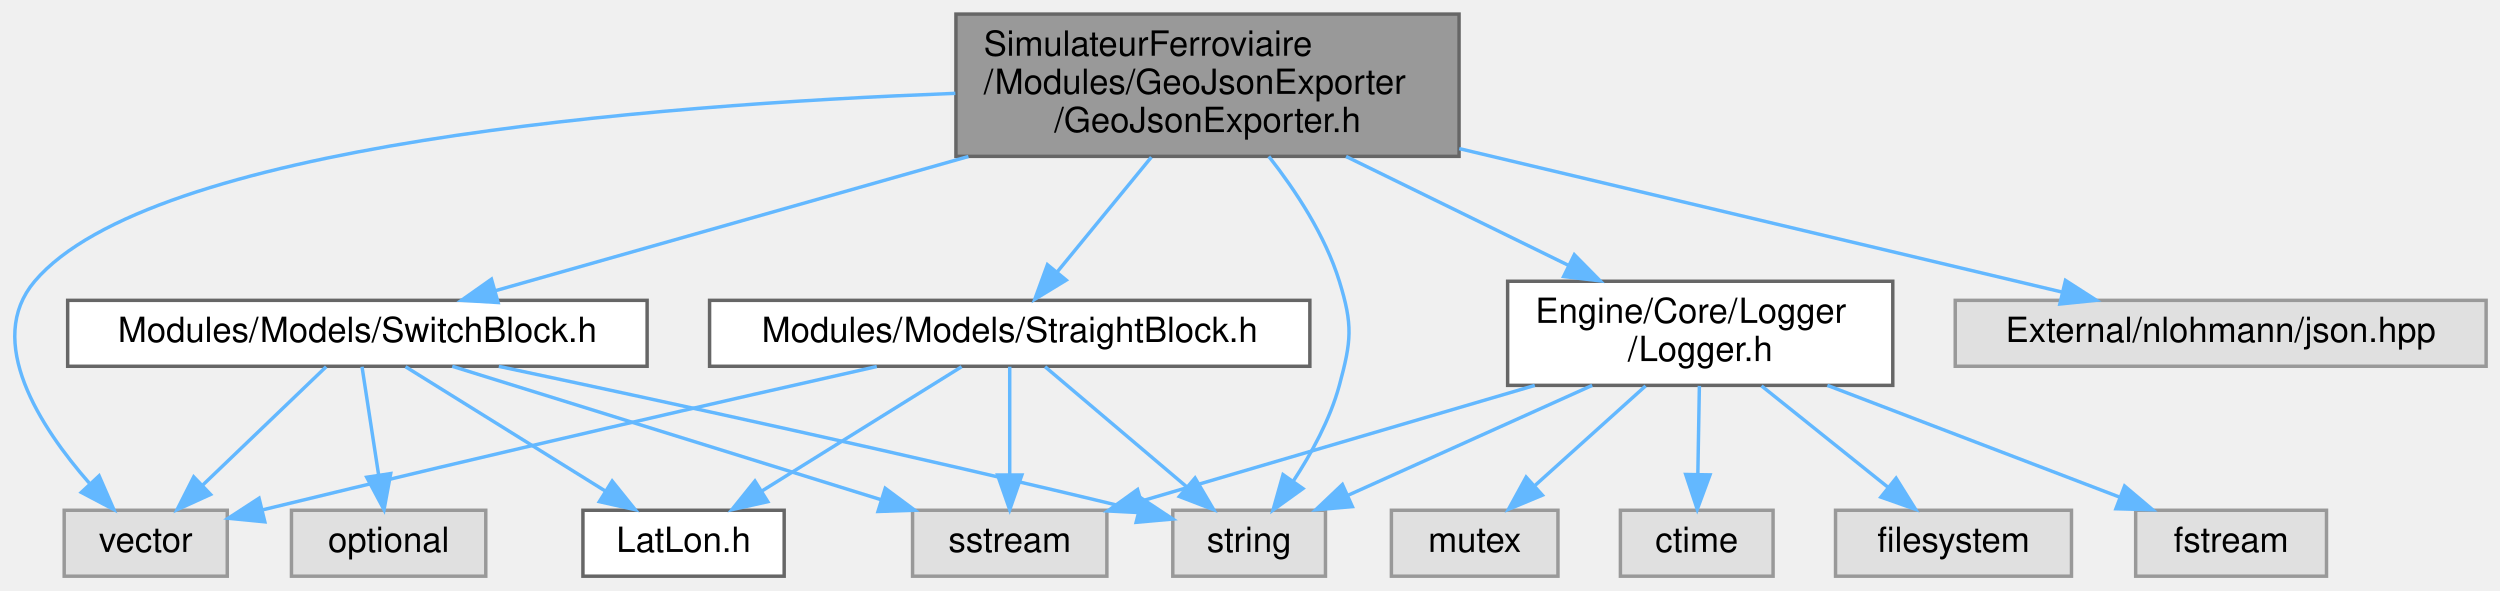
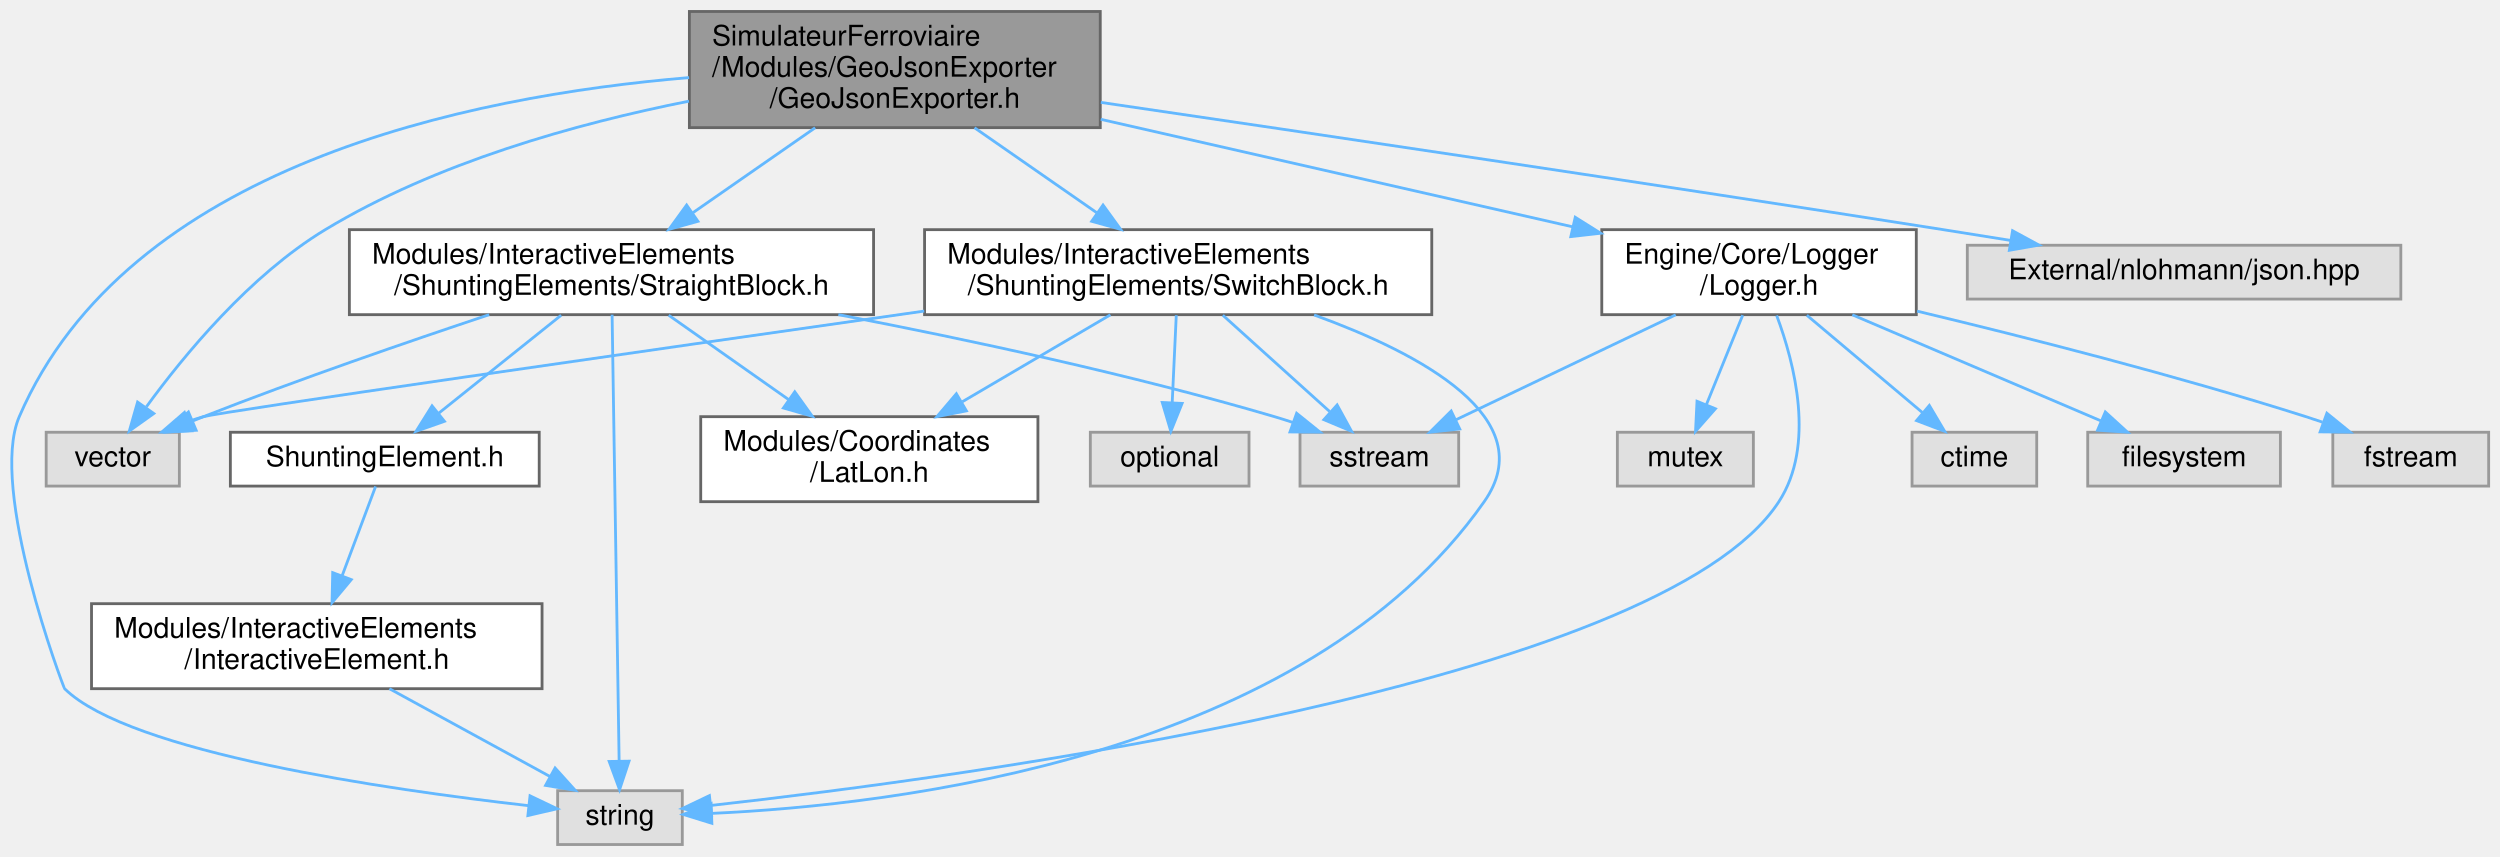
- <svg xmlns="http://www.w3.org/2000/svg" xmlns:xlink="http://www.w3.org/1999/xlink" width="720pt" height="170pt" viewBox="0.00 0.00 720.50 170.00">
-   <g id="graph0" class="graph" transform="scale(1 1) rotate(0) translate(4 166)">
+ <svg xmlns="http://www.w3.org/2000/svg" xmlns:xlink="http://www.w3.org/1999/xlink" width="882pt" height="302pt" viewBox="0.00 0.00 882.30 302.00">
+   <g id="graph0" class="graph" transform="scale(1 1) rotate(0) translate(4 298)">
    <g id="Node000001" class="node">
      <g id="a_Node000001">
        <a xlink:title="Exporteur de topologie ferroviaire au format GeoJSON.">
-           <polygon fill="#999999" stroke="#666666" points="416.5,-162 271.5,-162 271.5,-121 416.5,-121 416.5,-162" />
-           <text text-anchor="start" x="279.5" y="-150" font-family="Helvetica,sans-Serif" font-size="10.00">SimulateurFerroviaire</text>
-           <text text-anchor="start" x="279.5" y="-139" font-family="Helvetica,sans-Serif" font-size="10.00">/Modules/GeoJsonExporter</text>
-           <text text-anchor="middle" x="344" y="-128" font-family="Helvetica,sans-Serif" font-size="10.00">/GeoJsonExporter.h</text>
+           <polygon fill="#999999" stroke="#666666" points="384.3,-294 239.3,-294 239.3,-253 384.3,-253 384.3,-294" />
+           <text text-anchor="start" x="247.3" y="-282" font-family="Helvetica,sans-Serif" font-size="10.00">SimulateurFerroviaire</text>
+           <text text-anchor="start" x="247.3" y="-271" font-family="Helvetica,sans-Serif" font-size="10.00">/Modules/GeoJsonExporter</text>
+           <text text-anchor="middle" x="311.8" y="-260" font-family="Helvetica,sans-Serif" font-size="10.00">/GeoJsonExporter.h</text>
        </a>
      </g>
    </g>
    <g id="Node000002" class="node">
      <g id="a_Node000002">
        <a xlink:title=" ">
-           <polygon fill="#e0e0e0" stroke="#999999" points="378,-19 334,-19 334,0 378,0 378,-19" />
-           <text text-anchor="middle" x="356" y="-7" font-family="Helvetica,sans-Serif" font-size="10.00">string</text>
+           <polygon fill="#e0e0e0" stroke="#999999" points="236.8,-19 192.8,-19 192.8,0 236.8,0 236.8,-19" />
+           <text text-anchor="middle" x="214.8" y="-7" font-family="Helvetica,sans-Serif" font-size="10.00">string</text>
        </a>
      </g>
    </g>
    <g id="edge1_Node000001_Node000002" class="edge">
      <g id="a_edge1_Node000001_Node000002">
        <a xlink:title=" ">
-           <path fill="none" stroke="#63b8ff" d="M361.67,-120.98C369.53,-110.98 377.92,-98.16 382,-85 385.94,-72.26 385.48,-67.87 382,-55 379.34,-45.19 373.93,-35.33 368.72,-27.39" />
-           <polygon fill="#63b8ff" stroke="#63b8ff" points="371.5,-25.25 362.89,-19.07 365.77,-29.27 371.5,-25.25" />
+           <path fill="none" stroke="#63b8ff" d="M239.2,-270.67C160.46,-264.09 40.89,-239.25 2.8,-151 -8.17,-125.57 18.44,-55.36 18.8,-55 41.66,-32.47 132.91,-19.34 182.43,-13.73" />
+           <polygon fill="#63b8ff" stroke="#63b8ff" points="183.06,-17.19 192.62,-12.62 182.3,-10.23 183.06,-17.19" />
        </a>
      </g>
    </g>
    <g id="Node000003" class="node">
      <g id="a_Node000003">
        <a xlink:title=" ">
-           <polygon fill="#e0e0e0" stroke="#999999" points="61.5,-19 14.5,-19 14.5,0 61.5,0 61.5,-19" />
-           <text text-anchor="middle" x="38" y="-7" font-family="Helvetica,sans-Serif" font-size="10.00">vector</text>
+           <polygon fill="#e0e0e0" stroke="#999999" points="59.3,-145.5 12.3,-145.5 12.3,-126.5 59.3,-126.5 59.3,-145.5" />
+           <text text-anchor="middle" x="35.8" y="-133.5" font-family="Helvetica,sans-Serif" font-size="10.00">vector</text>
        </a>
      </g>
    </g>
    <g id="edge2_Node000001_Node000003" class="edge">
      <g id="a_edge2_Node000001_Node000003">
        <a xlink:title=" ">
-           <path fill="none" stroke="#63b8ff" d="M271.33,-139.16C182.36,-135.8 39.34,-124.27 6,-85 -8.59,-67.82 7.58,-42.99 21.75,-26.8" />
-           <polygon fill="#63b8ff" stroke="#63b8ff" points="24.56,-28.92 28.8,-19.21 19.43,-24.15 24.56,-28.92" />
+           <path fill="none" stroke="#63b8ff" d="M239.15,-262.35C199.14,-254.4 149.84,-240.59 110.8,-217 84.16,-200.9 60.95,-172.73 47.66,-154.48" />
+           <polygon fill="#63b8ff" stroke="#63b8ff" points="50.28,-152.11 41.65,-145.96 44.56,-156.15 50.28,-152.11" />
        </a>
      </g>
    </g>
    <g id="Node000004" class="node">
      <g id="a_Node000004">
        <a xlink:href="StraightBlock_8h.html" target="_top" xlink:title="Modèle de domaine d'un bloc de voie droite (Straight).">
-           <polygon fill="white" stroke="#666666" points="373.5,-79.5 200.5,-79.5 200.5,-60.5 373.5,-60.5 373.5,-79.5" />
-           <text text-anchor="middle" x="287" y="-67.5" font-family="Helvetica,sans-Serif" font-size="10.00">Modules/Models/StraightBlock.h</text>
+           <polygon fill="white" stroke="#666666" points="304.3,-217 119.3,-217 119.3,-187 304.3,-187 304.3,-217" />
+           <text text-anchor="start" x="127.3" y="-205" font-family="Helvetica,sans-Serif" font-size="10.00">Modules/InteractiveElements</text>
+           <text text-anchor="middle" x="211.8" y="-194" font-family="Helvetica,sans-Serif" font-size="10.00">/ShuntingElements/StraightBlock.h</text>
        </a>
      </g>
    </g>
    <g id="edge3_Node000001_Node000004" class="edge">
      <g id="a_edge3_Node000001_Node000004">
        <a xlink:title=" ">
-           <path fill="none" stroke="#63b8ff" d="M327.82,-120.77C319.26,-110.34 308.88,-97.68 300.72,-87.73" />
-           <polygon fill="#63b8ff" stroke="#63b8ff" points="303.28,-85.33 294.23,-79.82 297.87,-89.77 303.28,-85.33" />
+           <path fill="none" stroke="#63b8ff" d="M283.68,-252.96C270.22,-243.6 254.13,-232.42 240.58,-223.01" />
+           <polygon fill="#63b8ff" stroke="#63b8ff" points="242.31,-219.95 232.11,-217.11 238.32,-225.69 242.31,-219.95" />
+         </a>
+       </g>
+     </g>
+     <g id="Node000009" class="node">
+       <g id="a_Node000009">
+         <a xlink:href="SwitchBlock_8h.html" target="_top" xlink:title="Modèle de domaine d'un aiguillage ferroviaire à 3 branches (Switch).">
+           <polygon fill="white" stroke="#666666" points="501.3,-217 322.3,-217 322.3,-187 501.3,-187 501.3,-217" />
+           <text text-anchor="start" x="330.3" y="-205" font-family="Helvetica,sans-Serif" font-size="10.00">Modules/InteractiveElements</text>
+           <text text-anchor="middle" x="411.8" y="-194" font-family="Helvetica,sans-Serif" font-size="10.00">/ShuntingElements/SwitchBlock.h</text>
+         </a>
+       </g>
+     </g>
+     <g id="edge11_Node000001_Node000009" class="edge">
+       <g id="a_edge11_Node000001_Node000009">
+         <a xlink:title=" ">
+           <path fill="none" stroke="#63b8ff" d="M339.92,-252.96C353.38,-243.6 369.47,-232.42 383.02,-223.01" />
+           <polygon fill="#63b8ff" stroke="#63b8ff" points="385.28,-225.69 391.49,-217.11 381.28,-219.95 385.28,-225.69" />
+         </a>
+       </g>
+     </g>
+     <g id="Node000011" class="node">
+       <g id="a_Node000011">
+         <a xlink:href="Logger_8h.html" target="_top" xlink:title="Système de journalisation à 5 niveaux de trace, un fichier par moteur.">
+           <polygon fill="white" stroke="#666666" points="672.3,-217 561.3,-217 561.3,-187 672.3,-187 672.3,-217" />
+           <text text-anchor="start" x="569.3" y="-205" font-family="Helvetica,sans-Serif" font-size="10.00">Engine/Core/Logger</text>
+           <text text-anchor="middle" x="616.8" y="-194" font-family="Helvetica,sans-Serif" font-size="10.00">/Logger.h</text>
+         </a>
+       </g>
+     </g>
+     <g id="edge17_Node000001_Node000011" class="edge">
+       <g id="a_edge17_Node000001_Node000011">
+         <a xlink:title=" ">
+           <path fill="none" stroke="#63b8ff" d="M384.47,-255.94C435.07,-244.41 502.01,-229.16 551.04,-217.99" />
+           <polygon fill="#63b8ff" stroke="#63b8ff" points="551.93,-221.37 560.9,-215.74 550.38,-214.55 551.93,-221.37" />
+         </a>
+       </g>
+     </g>
+     <g id="Node000016" class="node">
+       <g id="a_Node000016">
+         <a xlink:title=" ">
+           <polygon fill="#e0e0e0" stroke="#999999" points="843.3,-211.5 690.3,-211.5 690.3,-192.5 843.3,-192.5 843.3,-211.5" />
+           <text text-anchor="middle" x="766.8" y="-199.5" font-family="Helvetica,sans-Serif" font-size="10.00">External/nlohmann/json.hpp</text>
+         </a>
+       </g>
+     </g>
+     <g id="edge24_Node000001_Node000016" class="edge">
+       <g id="a_edge24_Node000001_Node000016">
+         <a xlink:title=" ">
+           <path fill="none" stroke="#63b8ff" d="M384.51,-261.91C459.16,-250.96 578.65,-233.23 681.8,-217 689.49,-215.79 697.56,-214.49 705.55,-213.2" />
+           <polygon fill="#63b8ff" stroke="#63b8ff" points="706.27,-216.62 715.58,-211.56 705.14,-209.72 706.27,-216.62" />
+         </a>
+       </g>
+     </g>
+     <g id="edge5_Node000004_Node000002" class="edge">
+       <g id="a_edge5_Node000004_Node000002">
+         <a xlink:title=" ">
+           <path fill="none" stroke="#63b8ff" d="M212.02,-186.99C212.55,-153.35 213.89,-67.97 214.5,-29.64" />
+           <polygon fill="#63b8ff" stroke="#63b8ff" points="218,-29.42 214.66,-19.36 211,-29.31 218,-29.42" />
+         </a>
+       </g>
+     </g>
+     <g id="edge6_Node000004_Node000003" class="edge">
+       <g id="a_edge6_Node000004_Node000003">
+         <a xlink:title=" ">
+           <path fill="none" stroke="#63b8ff" d="M168.63,-186.99C139.86,-177.42 101.31,-164.13 67.8,-151 66.59,-150.53 65.36,-150.04 64.13,-149.53" />
+           <polygon fill="#63b8ff" stroke="#63b8ff" points="65.22,-146.2 54.65,-145.54 62.5,-152.65 65.22,-146.2" />
+         </a>
+       </g>
+     </g>
+     <g id="Node000005" class="node">
+       <g id="a_Node000005">
+         <a xlink:title=" ">
+           <polygon fill="#e0e0e0" stroke="#999999" points="510.8,-145.5 454.8,-145.5 454.8,-126.5 510.8,-126.5 510.8,-145.5" />
+           <text text-anchor="middle" x="482.8" y="-133.5" font-family="Helvetica,sans-Serif" font-size="10.00">sstream</text>
+         </a>
+       </g>
+     </g>
+     <g id="edge4_Node000004_Node000005" class="edge">
+       <g id="a_edge4_Node000004_Node000005">
+         <a xlink:title=" ">
+           <path fill="none" stroke="#63b8ff" d="M291.88,-187C337.43,-178.26 395.29,-165.86 445.8,-151 447.94,-150.37 450.13,-149.67 452.33,-148.94" />
+           <polygon fill="#63b8ff" stroke="#63b8ff" points="453.61,-152.2 461.86,-145.55 451.26,-145.61 453.61,-152.2" />
+         </a>
+       </g>
+     </g>
+     <g id="Node000006" class="node">
+       <g id="a_Node000006">
+         <a xlink:href="ShuntingElement_8h.html" target="_top" xlink:title="Interface abstraite pour tous les éléments de shuntage ferroviaire.">
+           <polygon fill="white" stroke="#666666" points="186.3,-145.5 77.3,-145.5 77.3,-126.5 186.3,-126.5 186.3,-145.5" />
+           <text text-anchor="middle" x="131.8" y="-133.5" font-family="Helvetica,sans-Serif" font-size="10.00">ShuntingElement.h</text>
+         </a>
+       </g>
+     </g>
+     <g id="edge7_Node000004_Node000006" class="edge">
+       <g id="a_edge7_Node000004_Node000006">
+         <a xlink:title=" ">
+           <path fill="none" stroke="#63b8ff" d="M194.04,-186.8C181.21,-176.53 163.88,-162.67 150.77,-152.18" />
+           <polygon fill="#63b8ff" stroke="#63b8ff" points="152.85,-149.36 142.85,-145.84 148.48,-154.82 152.85,-149.36" />
+         </a>
+       </g>
+     </g>
+     <g id="Node000008" class="node">
+       <g id="a_Node000008">
+         <a xlink:href="LatLon_8h.html" target="_top" xlink:title="Représentation d'une coordonnée géographique WGS-84 (latitude, longitude).">
+           <polygon fill="white" stroke="#666666" points="362.3,-151 243.3,-151 243.3,-121 362.3,-121 362.3,-151" />
+           <text text-anchor="start" x="251.3" y="-139" font-family="Helvetica,sans-Serif" font-size="10.00">Modules/Coordinates</text>
+           <text text-anchor="middle" x="302.8" y="-128" font-family="Helvetica,sans-Serif" font-size="10.00">/LatLon.h</text>
+         </a>
+       </g>
+     </g>
+     <g id="edge10_Node000004_Node000008" class="edge">
+       <g id="a_edge10_Node000004_Node000008">
+         <a xlink:title=" ">
+           <path fill="none" stroke="#63b8ff" d="M232,-186.8C244.48,-178.01 260.7,-166.61 274.46,-156.93" />
+           <polygon fill="#63b8ff" stroke="#63b8ff" points="276.49,-159.78 282.66,-151.16 272.47,-154.05 276.49,-159.78" />
        </a>
      </g>
    </g>
    <g id="Node000007" class="node">
      <g id="a_Node000007">
-         <a xlink:href="SwitchBlock_8h.html" target="_top" xlink:title="Modèle de domaine d'un aiguillage ferroviaire à 3 branches (Switch).">
-           <polygon fill="white" stroke="#666666" points="182.5,-79.5 15.5,-79.5 15.5,-60.5 182.5,-60.5 182.5,-79.5" />
-           <text text-anchor="middle" x="99" y="-67.5" font-family="Helvetica,sans-Serif" font-size="10.00">Modules/Models/SwitchBlock.h</text>
-         </a>
-       </g>
-     </g>
-     <g id="edge8_Node000001_Node000007" class="edge">
-       <g id="a_edge8_Node000001_Node000007">
-         <a xlink:title=" ">
-           <path fill="none" stroke="#63b8ff" d="M275.1,-120.96C231.11,-108.48 175.64,-92.74 138.84,-82.3" />
-           <polygon fill="#63b8ff" stroke="#63b8ff" points="139.55,-78.87 128.98,-79.5 137.64,-85.6 139.55,-78.87" />
-         </a>
-       </g>
-     </g>
-     <g id="Node000009" class="node">
-       <g id="a_Node000009">
-         <a xlink:href="Logger_8h.html" target="_top" xlink:title="Système de journalisation à 5 niveaux de trace, un fichier par moteur.">
-           <polygon fill="white" stroke="#666666" points="541.5,-85 430.5,-85 430.5,-55 541.5,-55 541.5,-85" />
-           <text text-anchor="start" x="438.5" y="-73" font-family="Helvetica,sans-Serif" font-size="10.00">Engine/Core/Logger</text>
-           <text text-anchor="middle" x="486" y="-62" font-family="Helvetica,sans-Serif" font-size="10.00">/Logger.h</text>
-         </a>
-       </g>
-     </g>
-     <g id="edge14_Node000001_Node000009" class="edge">
-       <g id="a_edge14_Node000001_Node000009">
-         <a xlink:title=" ">
-           <path fill="none" stroke="#63b8ff" d="M383.93,-120.96C404.04,-111.11 428.3,-99.24 448.12,-89.54" />
-           <polygon fill="#63b8ff" stroke="#63b8ff" points="449.72,-92.65 457.16,-85.11 446.64,-86.37 449.72,-92.65" />
+         <a xlink:href="InteractiveElement_8h.html" target="_top" xlink:title="Classe de base abstraite pour tous les éléments interactifs ferroviaires.">
+           <polygon fill="white" stroke="#666666" points="187.3,-85 28.3,-85 28.3,-55 187.3,-55 187.3,-85" />
+           <text text-anchor="start" x="36.3" y="-73" font-family="Helvetica,sans-Serif" font-size="10.00">Modules/InteractiveElements</text>
+           <text text-anchor="middle" x="107.8" y="-62" font-family="Helvetica,sans-Serif" font-size="10.00">/InteractiveElement.h</text>
+         </a>
+       </g>
+     </g>
+     <g id="edge8_Node000006_Node000007" class="edge">
+       <g id="a_edge8_Node000006_Node000007">
+         <a xlink:title=" ">
+           <path fill="none" stroke="#63b8ff" d="M128.56,-126.37C125.55,-118.32 120.9,-105.94 116.77,-94.93" />
+           <polygon fill="#63b8ff" stroke="#63b8ff" points="119.97,-93.49 113.18,-85.36 113.42,-95.95 119.97,-93.49" />
+         </a>
+       </g>
+     </g>
+     <g id="edge9_Node000007_Node000002" class="edge">
+       <g id="a_edge9_Node000007_Node000002">
+         <a xlink:title=" ">
+           <path fill="none" stroke="#63b8ff" d="M133.43,-54.99C150.64,-45.58 173.2,-33.24 190.2,-23.95" />
+           <polygon fill="#63b8ff" stroke="#63b8ff" points="191.9,-27.01 199,-19.14 188.54,-20.87 191.9,-27.01" />
+         </a>
+       </g>
+     </g>
+     <g id="edge14_Node000009_Node000002" class="edge">
+       <g id="a_edge14_Node000009_Node000002">
+         <a xlink:title=" ">
+           <path fill="none" stroke="#63b8ff" d="M459.77,-186.9C497.44,-173.25 540.37,-150.32 519.8,-121 456.54,-30.8 311.88,-13.93 247.15,-10.99" />
+           <polygon fill="#63b8ff" stroke="#63b8ff" points="247.23,-7.49 237.11,-10.62 246.97,-14.48 247.23,-7.49" />
+         </a>
+       </g>
+     </g>
+     <g id="edge15_Node000009_Node000003" class="edge">
+       <g id="a_edge15_Node000009_Node000003">
+         <a xlink:title=" ">
+           <path fill="none" stroke="#63b8ff" d="M322.18,-188.27C222.32,-174.04 73.94,-152.75 67.8,-151 66.12,-150.52 64.41,-149.97 62.69,-149.37" />
+           <polygon fill="#63b8ff" stroke="#63b8ff" points="63.68,-146 53.09,-145.57 61.1,-152.5 63.68,-146" />
+         </a>
+       </g>
+     </g>
+     <g id="edge13_Node000009_Node000005" class="edge">
+       <g id="a_edge13_Node000009_Node000005">
+         <a xlink:title=" ">
+           <path fill="none" stroke="#63b8ff" d="M427.56,-186.8C438.73,-176.72 453.74,-163.19 465.29,-152.78" />
+           <polygon fill="#63b8ff" stroke="#63b8ff" points="467.9,-155.14 472.99,-145.84 463.22,-149.94 467.9,-155.14" />
+         </a>
+       </g>
+     </g>
+     <g id="edge16_Node000009_Node000008" class="edge">
+       <g id="a_edge16_Node000009_Node000008">
+         <a xlink:title=" ">
+           <path fill="none" stroke="#63b8ff" d="M387.88,-186.95C372.55,-177.95 352.44,-166.14 335.62,-156.27" />
+           <polygon fill="#63b8ff" stroke="#63b8ff" points="337.06,-153.06 326.66,-151.01 333.52,-159.09 337.06,-153.06" />
+         </a>
+       </g>
+     </g>
+     <g id="Node000010" class="node">
+       <g id="a_Node000010">
+         <a xlink:title=" ">
+           <polygon fill="#e0e0e0" stroke="#999999" points="436.8,-145.5 380.8,-145.5 380.8,-126.5 436.8,-126.5 436.8,-145.5" />
+           <text text-anchor="middle" x="408.8" y="-133.5" font-family="Helvetica,sans-Serif" font-size="10.00">optional</text>
+         </a>
+       </g>
+     </g>
+     <g id="edge12_Node000009_Node000010" class="edge">
+       <g id="a_edge12_Node000009_Node000010">
+         <a xlink:title=" ">
+           <path fill="none" stroke="#63b8ff" d="M411.13,-186.8C410.71,-177.7 410.15,-165.79 409.69,-155.9" />
+           <polygon fill="#63b8ff" stroke="#63b8ff" points="413.18,-155.67 409.21,-145.84 406.19,-156 413.18,-155.67" />
+         </a>
+       </g>
+     </g>
+     <g id="edge23_Node000011_Node000002" class="edge">
+       <g id="a_edge23_Node000011_Node000002">
+         <a xlink:title=" ">
+           <path fill="none" stroke="#63b8ff" d="M623.02,-186.71C629.4,-169.63 636.73,-140.87 623.8,-121 581.88,-56.58 335.79,-23.69 246.85,-13.79" />
+           <polygon fill="#63b8ff" stroke="#63b8ff" points="247.13,-10.3 236.81,-12.7 246.37,-17.26 247.13,-10.3" />
+         </a>
+       </g>
+     </g>
+     <g id="edge22_Node000011_Node000005" class="edge">
+       <g id="a_edge22_Node000011_Node000005">
+         <a xlink:title=" ">
+           <path fill="none" stroke="#63b8ff" d="M587.39,-186.95C564.31,-175.93 532.42,-160.7 509.94,-149.96" />
+           <polygon fill="#63b8ff" stroke="#63b8ff" points="511.16,-146.67 500.63,-145.52 508.15,-152.99 511.16,-146.67" />
+         </a>
+       </g>
+     </g>
+     <g id="Node000012" class="node">
+       <g id="a_Node000012">
+         <a xlink:title=" ">
+           <polygon fill="#e0e0e0" stroke="#999999" points="714.8,-145.5 670.8,-145.5 670.8,-126.5 714.8,-126.5 714.8,-145.5" />
+           <text text-anchor="middle" x="692.8" y="-133.5" font-family="Helvetica,sans-Serif" font-size="10.00">ctime</text>
+         </a>
+       </g>
+     </g>
+     <g id="edge18_Node000011_Node000012" class="edge">
+       <g id="a_edge18_Node000011_Node000012">
+         <a xlink:title=" ">
+           <path fill="none" stroke="#63b8ff" d="M633.67,-186.8C645.75,-176.62 662.01,-162.93 674.42,-152.48" />
+           <polygon fill="#63b8ff" stroke="#63b8ff" points="676.9,-154.96 682.3,-145.84 672.39,-149.61 676.9,-154.96" />
+         </a>
+       </g>
+     </g>
+     <g id="Node000013" class="node">
+       <g id="a_Node000013">
+         <a xlink:title=" ">
+           <polygon fill="#e0e0e0" stroke="#999999" points="800.8,-145.5 732.8,-145.5 732.8,-126.5 800.8,-126.5 800.8,-145.5" />
+           <text text-anchor="middle" x="766.8" y="-133.5" font-family="Helvetica,sans-Serif" font-size="10.00">filesystem</text>
+         </a>
+       </g>
+     </g>
+     <g id="edge19_Node000011_Node000013" class="edge">
+       <g id="a_edge19_Node000011_Node000013">
+         <a xlink:title=" ">
+           <path fill="none" stroke="#63b8ff" d="M649.72,-186.95C675.91,-175.78 712.22,-160.29 737.43,-149.53" />
+           <polygon fill="#63b8ff" stroke="#63b8ff" points="739.01,-152.66 746.84,-145.52 736.27,-146.22 739.01,-152.66" />
        </a>
      </g>
    </g>
    <g id="Node000014" class="node">
      <g id="a_Node000014">
        <a xlink:title=" ">
-           <polygon fill="#e0e0e0" stroke="#999999" points="712.5,-79.5 559.5,-79.5 559.5,-60.5 712.5,-60.5 712.5,-79.5" />
-           <text text-anchor="middle" x="636" y="-67.5" font-family="Helvetica,sans-Serif" font-size="10.00">External/nlohmann/json.hpp</text>
-         </a>
-       </g>
-     </g>
-     <g id="edge21_Node000001_Node000014" class="edge">
-       <g id="a_edge21_Node000001_Node000014">
-         <a xlink:title=" ">
-           <path fill="none" stroke="#63b8ff" d="M416.55,-123.23C471,-110.27 543.87,-92.93 590.39,-81.86" />
-           <polygon fill="#63b8ff" stroke="#63b8ff" points="591.27,-85.24 600.18,-79.52 589.65,-78.44 591.27,-85.24" />
-         </a>
-       </g>
-     </g>
-     <g id="edge5_Node000004_Node000002" class="edge">
-       <g id="a_edge5_Node000004_Node000002">
-         <a xlink:title=" ">
-           <path fill="none" stroke="#63b8ff" d="M297.18,-60.37C307.88,-51.3 324.93,-36.84 337.93,-25.82" />
-           <polygon fill="#63b8ff" stroke="#63b8ff" points="340.41,-28.3 345.78,-19.17 335.88,-22.96 340.41,-28.3" />
-         </a>
-       </g>
-     </g>
-     <g id="edge6_Node000004_Node000003" class="edge">
-       <g id="a_edge6_Node000004_Node000003">
-         <a xlink:title=" ">
-           <path fill="none" stroke="#63b8ff" d="M248.69,-60.43C207.49,-51.15 139.79,-35.71 71.8,-19.15" />
-           <polygon fill="#63b8ff" stroke="#63b8ff" points="72.32,-15.67 61.77,-16.7 70.66,-22.47 72.32,-15.67" />
-         </a>
-       </g>
-     </g>
-     <g id="Node000005" class="node">
-       <g id="a_Node000005">
-         <a xlink:title=" ">
-           <polygon fill="#e0e0e0" stroke="#999999" points="315,-19 259,-19 259,0 315,0 315,-19" />
-           <text text-anchor="middle" x="287" y="-7" font-family="Helvetica,sans-Serif" font-size="10.00">sstream</text>
-         </a>
-       </g>
-     </g>
-     <g id="edge4_Node000004_Node000005" class="edge">
-       <g id="a_edge4_Node000004_Node000005">
-         <a xlink:title=" ">
-           <path fill="none" stroke="#63b8ff" d="M287,-60.37C287,-52.25 287,-39.81 287,-29.39" />
-           <polygon fill="#63b8ff" stroke="#63b8ff" points="290.5,-29.17 287,-19.17 283.5,-29.17 290.5,-29.17" />
-         </a>
-       </g>
-     </g>
-     <g id="Node000006" class="node">
-       <g id="a_Node000006">
-         <a xlink:href="LatLon_8h.html" target="_top" xlink:title="Représentation d'une coordonnée géographique WGS-84 (latitude, longitude).">
-           <polygon fill="white" stroke="#666666" points="222,-19 164,-19 164,0 222,0 222,-19" />
-           <text text-anchor="middle" x="193" y="-7" font-family="Helvetica,sans-Serif" font-size="10.00">LatLon.h</text>
-         </a>
-       </g>
-     </g>
-     <g id="edge7_Node000004_Node000006" class="edge">
-       <g id="a_edge7_Node000004_Node000006">
-         <a xlink:title=" ">
-           <path fill="none" stroke="#63b8ff" d="M273.13,-60.37C257.99,-50.95 233.54,-35.73 215.62,-24.58" />
-           <polygon fill="#63b8ff" stroke="#63b8ff" points="217.27,-21.48 206.93,-19.17 213.57,-27.42 217.27,-21.48" />
-         </a>
-       </g>
-     </g>
-     <g id="edge11_Node000007_Node000002" class="edge">
-       <g id="a_edge11_Node000007_Node000002">
-         <a xlink:title=" ">
-           <path fill="none" stroke="#63b8ff" d="M139.76,-60.47C184.93,-50.89 259.85,-34.64 324,-19 324.1,-18.98 324.2,-18.95 324.3,-18.93" />
-           <polygon fill="#63b8ff" stroke="#63b8ff" points="325.16,-22.32 334,-16.47 323.44,-15.53 325.16,-22.32" />
-         </a>
-       </g>
-     </g>
-     <g id="edge12_Node000007_Node000003" class="edge">
-       <g id="a_edge12_Node000007_Node000003">
-         <a xlink:title=" ">
-           <path fill="none" stroke="#63b8ff" d="M90,-60.37C80.63,-51.38 65.75,-37.11 54.3,-26.14" />
-           <polygon fill="#63b8ff" stroke="#63b8ff" points="56.68,-23.56 47.04,-19.17 51.83,-28.62 56.68,-23.56" />
-         </a>
-       </g>
-     </g>
-     <g id="edge10_Node000007_Node000005" class="edge">
-       <g id="a_edge10_Node000007_Node000005">
-         <a xlink:title=" ">
-           <path fill="none" stroke="#63b8ff" d="M126.34,-60.49C158.92,-50.36 213.51,-33.37 249.89,-22.05" />
-           <polygon fill="#63b8ff" stroke="#63b8ff" points="251.12,-25.33 259.63,-19.02 249.04,-18.65 251.12,-25.33" />
-         </a>
-       </g>
-     </g>
-     <g id="edge13_Node000007_Node000006" class="edge">
-       <g id="a_edge13_Node000007_Node000006">
-         <a xlink:title=" ">
-           <path fill="none" stroke="#63b8ff" d="M112.87,-60.37C128,-50.95 152.46,-35.73 170.38,-24.58" />
-           <polygon fill="#63b8ff" stroke="#63b8ff" points="172.43,-27.42 179.07,-19.17 168.73,-21.48 172.43,-27.42" />
-         </a>
-       </g>
-     </g>
-     <g id="Node000008" class="node">
-       <g id="a_Node000008">
-         <a xlink:title=" ">
-           <polygon fill="#e0e0e0" stroke="#999999" points="136,-19 80,-19 80,0 136,0 136,-19" />
-           <text text-anchor="middle" x="108" y="-7" font-family="Helvetica,sans-Serif" font-size="10.00">optional</text>
-         </a>
-       </g>
-     </g>
-     <g id="edge9_Node000007_Node000008" class="edge">
-       <g id="a_edge9_Node000007_Node000008">
-         <a xlink:title=" ">
-           <path fill="none" stroke="#63b8ff" d="M100.33,-60.37C101.59,-52.16 103.53,-39.54 105.14,-29.05" />
-           <polygon fill="#63b8ff" stroke="#63b8ff" points="108.6,-29.58 106.67,-19.17 101.69,-28.52 108.6,-29.58" />
-         </a>
-       </g>
-     </g>
-     <g id="edge20_Node000009_Node000002" class="edge">
-       <g id="a_edge20_Node000009_Node000002">
-         <a xlink:title=" ">
-           <path fill="none" stroke="#63b8ff" d="M454.86,-54.99C433.46,-45.36 405.27,-32.67 384.47,-23.31" />
-           <polygon fill="#63b8ff" stroke="#63b8ff" points="385.75,-20.05 375.2,-19.14 382.88,-26.43 385.75,-20.05" />
-         </a>
-       </g>
-     </g>
-     <g id="edge19_Node000009_Node000005" class="edge">
-       <g id="a_edge19_Node000009_Node000005">
-         <a xlink:title=" ">
-           <path fill="none" stroke="#63b8ff" d="M438.33,-54.99C403.68,-44.8 357.39,-31.19 325.16,-21.72" />
-           <polygon fill="#63b8ff" stroke="#63b8ff" points="325.81,-18.26 315.23,-18.8 323.84,-24.98 325.81,-18.26" />
-         </a>
-       </g>
-     </g>
-     <g id="Node000010" class="node">
-       <g id="a_Node000010">
-         <a xlink:title=" ">
-           <polygon fill="#e0e0e0" stroke="#999999" points="507,-19 463,-19 463,0 507,0 507,-19" />
-           <text text-anchor="middle" x="485" y="-7" font-family="Helvetica,sans-Serif" font-size="10.00">ctime</text>
-         </a>
-       </g>
-     </g>
-     <g id="edge15_Node000009_Node000010" class="edge">
-       <g id="a_edge15_Node000009_Node000010">
-         <a xlink:title=" ">
-           <path fill="none" stroke="#63b8ff" d="M485.76,-54.84C485.63,-47.21 485.46,-37.7 485.32,-29.45" />
-           <polygon fill="#63b8ff" stroke="#63b8ff" points="488.82,-29.2 485.15,-19.27 481.82,-29.32 488.82,-29.2" />
-         </a>
-       </g>
-     </g>
-     <g id="Node000011" class="node">
-       <g id="a_Node000011">
-         <a xlink:title=" ">
-           <polygon fill="#e0e0e0" stroke="#999999" points="593,-19 525,-19 525,0 593,0 593,-19" />
-           <text text-anchor="middle" x="559" y="-7" font-family="Helvetica,sans-Serif" font-size="10.00">filesystem</text>
-         </a>
-       </g>
-     </g>
-     <g id="edge16_Node000009_Node000011" class="edge">
-       <g id="a_edge16_Node000009_Node000011">
-         <a xlink:title=" ">
-           <path fill="none" stroke="#63b8ff" d="M503.67,-54.84C514.7,-46 528.89,-34.63 540.13,-25.62" />
-           <polygon fill="#63b8ff" stroke="#63b8ff" points="542.45,-28.25 548.06,-19.27 538.07,-22.79 542.45,-28.25" />
-         </a>
-       </g>
-     </g>
-     <g id="Node000012" class="node">
-       <g id="a_Node000012">
-         <a xlink:title=" ">
-           <polygon fill="#e0e0e0" stroke="#999999" points="666.5,-19 611.5,-19 611.5,0 666.5,0 666.5,-19" />
-           <text text-anchor="middle" x="639" y="-7" font-family="Helvetica,sans-Serif" font-size="10.00">fstream</text>
-         </a>
-       </g>
-     </g>
-     <g id="edge17_Node000009_Node000012" class="edge">
-       <g id="a_edge17_Node000009_Node000012">
-         <a xlink:title=" ">
-           <path fill="none" stroke="#63b8ff" d="M522.65,-54.99C548.29,-45.18 582.22,-32.21 606.81,-22.81" />
-           <polygon fill="#63b8ff" stroke="#63b8ff" points="608.31,-25.98 616.4,-19.14 605.81,-19.44 608.31,-25.98" />
-         </a>
-       </g>
-     </g>
-     <g id="Node000013" class="node">
-       <g id="a_Node000013">
-         <a xlink:title=" ">
-           <polygon fill="#e0e0e0" stroke="#999999" points="445,-19 397,-19 397,0 445,0 445,-19" />
-           <text text-anchor="middle" x="421" y="-7" font-family="Helvetica,sans-Serif" font-size="10.00">mutex</text>
-         </a>
-       </g>
-     </g>
-     <g id="edge18_Node000009_Node000013" class="edge">
-       <g id="a_edge18_Node000009_Node000013">
-         <a xlink:title=" ">
-           <path fill="none" stroke="#63b8ff" d="M470.26,-54.84C460.64,-46.17 448.31,-35.08 438.39,-26.15" />
-           <polygon fill="#63b8ff" stroke="#63b8ff" points="440.51,-23.35 430.74,-19.27 435.83,-28.56 440.51,-23.35" />
+           <polygon fill="#e0e0e0" stroke="#999999" points="874.3,-145.5 819.3,-145.5 819.3,-126.5 874.3,-126.5 874.3,-145.5" />
+           <text text-anchor="middle" x="846.8" y="-133.5" font-family="Helvetica,sans-Serif" font-size="10.00">fstream</text>
+         </a>
+       </g>
+     </g>
+     <g id="edge20_Node000011_Node000014" class="edge">
+       <g id="a_edge20_Node000011_Node000014">
+         <a xlink:title=" ">
+           <path fill="none" stroke="#63b8ff" d="M672.58,-188.24C711.37,-178.96 764.11,-165.52 809.8,-151 811.71,-150.39 813.67,-149.74 815.64,-149.06" />
+           <polygon fill="#63b8ff" stroke="#63b8ff" points="817.2,-152.22 825.42,-145.54 814.82,-145.64 817.2,-152.22" />
+         </a>
+       </g>
+     </g>
+     <g id="Node000015" class="node">
+       <g id="a_Node000015">
+         <a xlink:title=" ">
+           <polygon fill="#e0e0e0" stroke="#999999" points="614.8,-145.5 566.8,-145.5 566.8,-126.5 614.8,-126.5 614.8,-145.5" />
+           <text text-anchor="middle" x="590.8" y="-133.5" font-family="Helvetica,sans-Serif" font-size="10.00">mutex</text>
+         </a>
+       </g>
+     </g>
+     <g id="edge21_Node000011_Node000015" class="edge">
+       <g id="a_edge21_Node000011_Node000015">
+         <a xlink:title=" ">
+           <path fill="none" stroke="#63b8ff" d="M611.03,-186.8C607.25,-177.5 602.29,-165.27 598.22,-155.26" />
+           <polygon fill="#63b8ff" stroke="#63b8ff" points="601.4,-153.79 594.39,-145.84 594.91,-156.43 601.4,-153.79" />
        </a>
      </g>
    </g>
  </g>
</svg>
